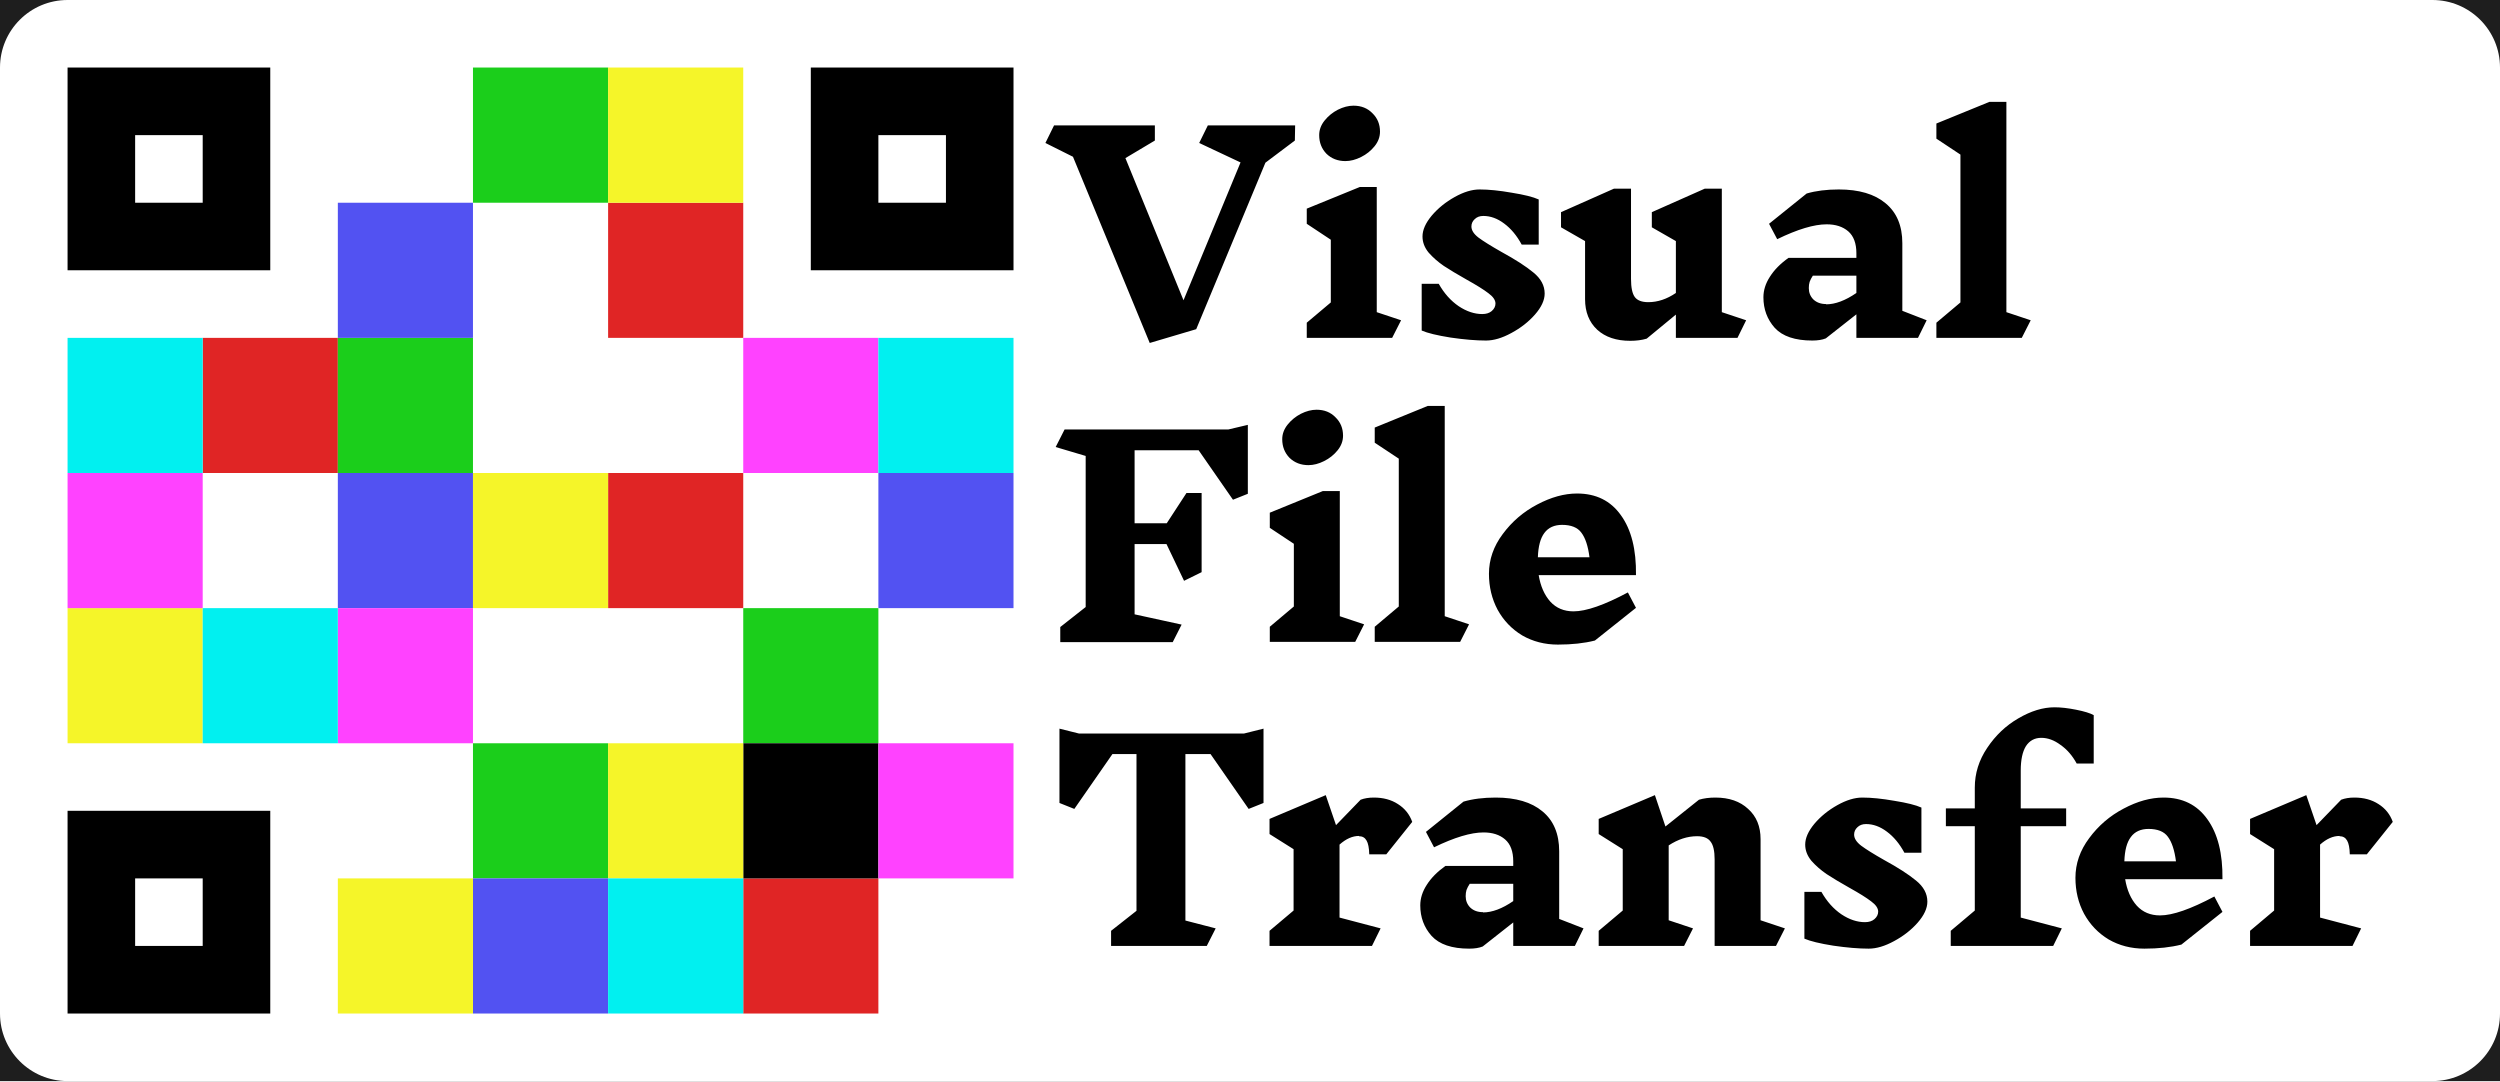
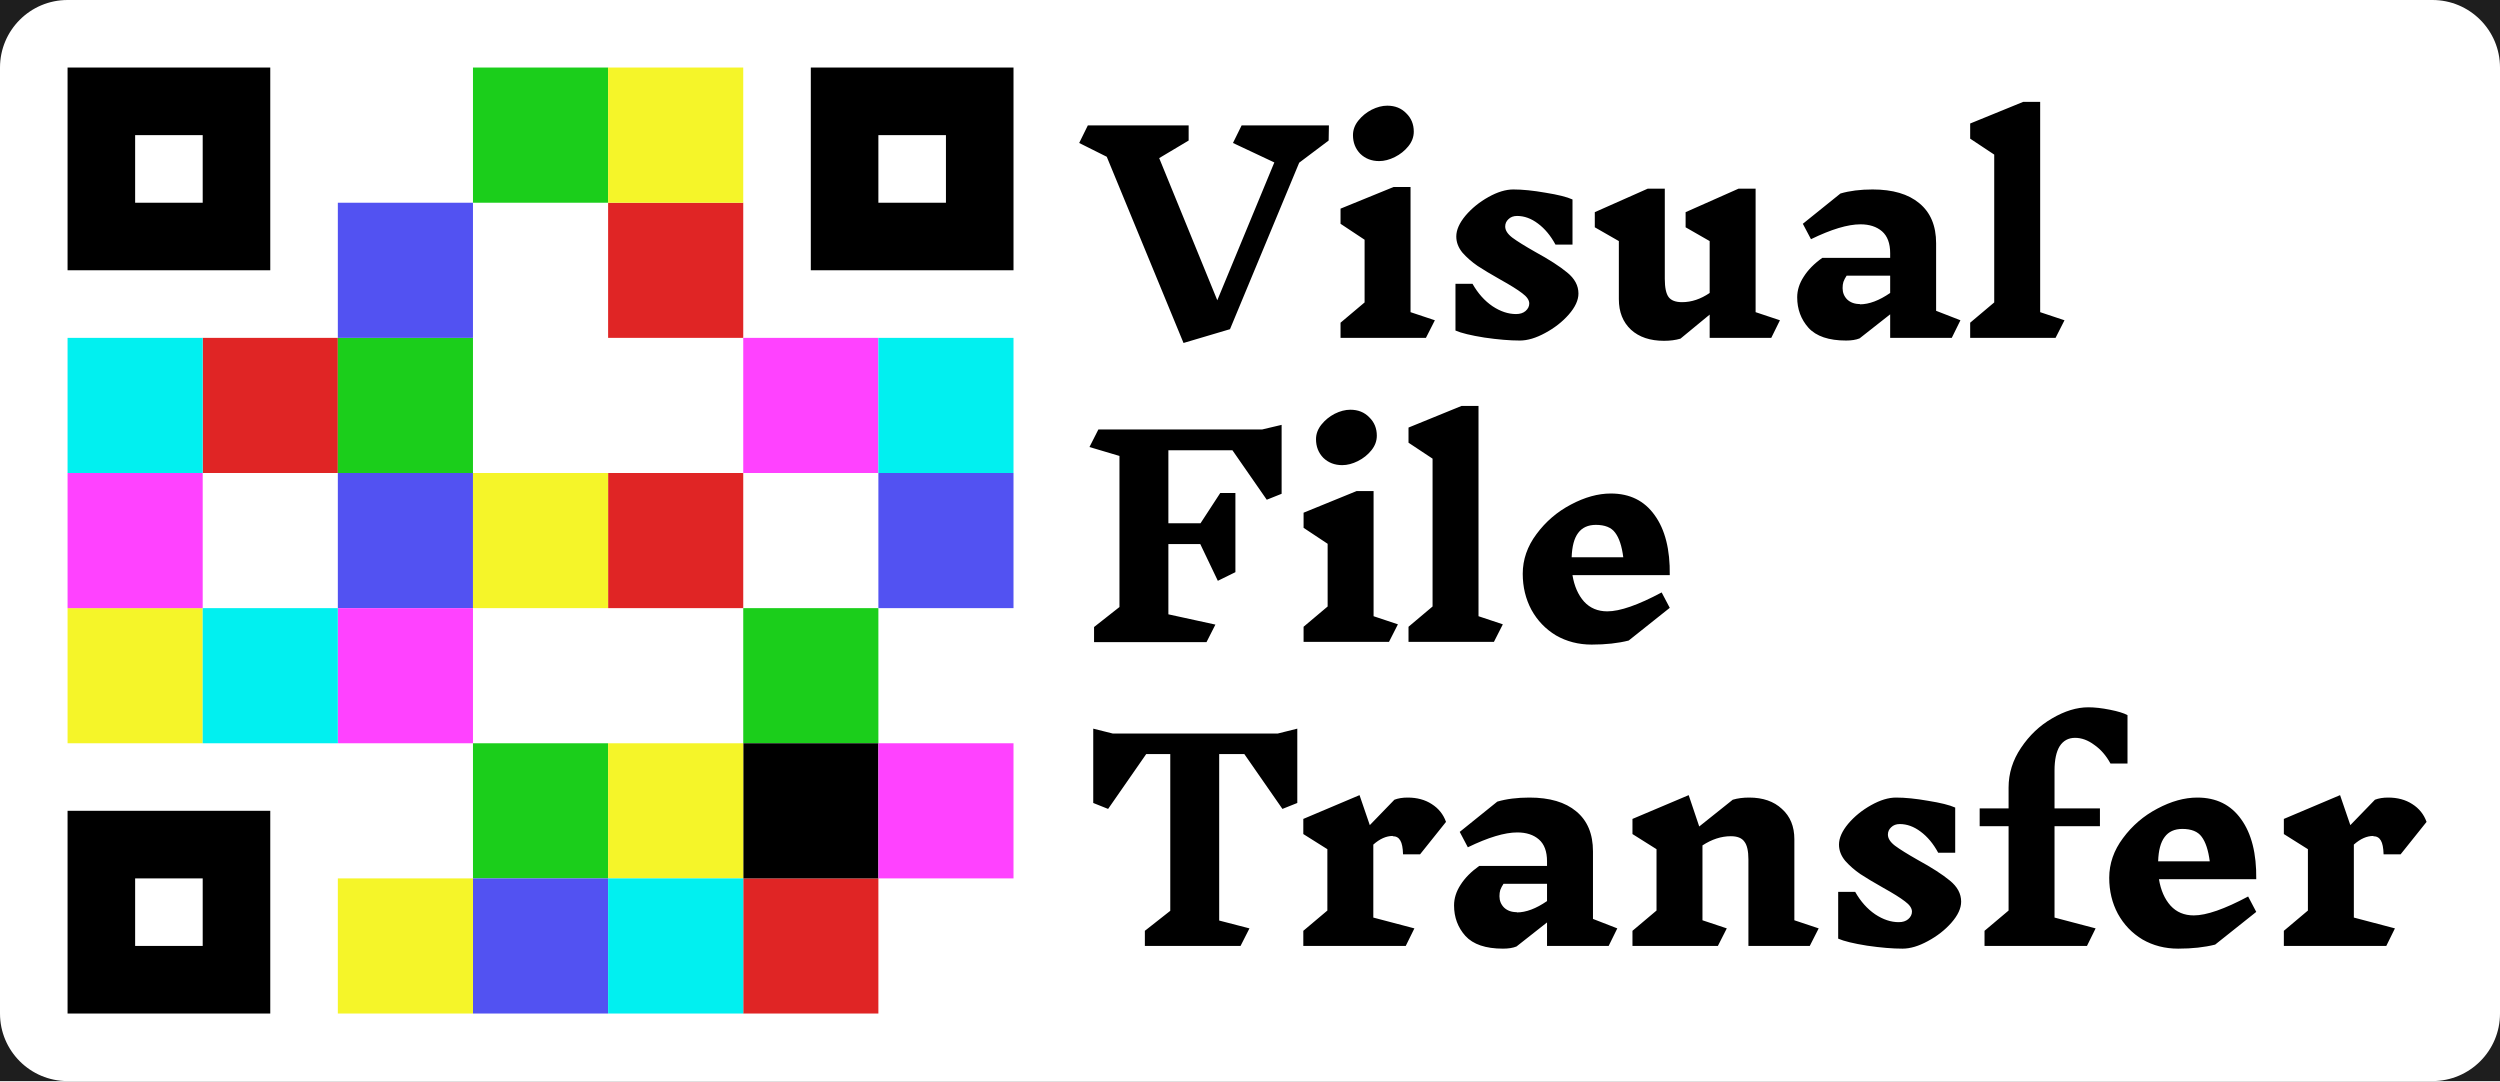
<svg xmlns="http://www.w3.org/2000/svg" width="74" height="32" viewBox="0 0 74 32" fill="none">
  <rect width="74" height="32" fill="#1E1E1E" />
  <g clip-path="url(#clip0_0_1)">
    <rect width="74" height="32" rx="2" fill="white" />
    <path fill-rule="evenodd" clip-rule="evenodd" d="M2 2L8 2V8H2V2ZM6 4H4V6H6V4Z" fill="black" />
    <path fill-rule="evenodd" clip-rule="evenodd" d="M24 2L30 2V8H24V2ZM28 4H26V6H28V4Z" fill="black" />
    <path fill-rule="evenodd" clip-rule="evenodd" d="M2 24L8 24V30H2V24ZM6 26H4V28H6V26Z" fill="black" />
    <rect x="6" y="10" width="4" height="4" fill="#E02525" />
    <rect x="18" y="6" width="4" height="4" fill="#E02525" />
    <rect x="18" y="14" width="4" height="4" fill="#E02525" />
    <rect x="22" y="26" width="4" height="4" fill="#E02525" />
    <rect x="14" y="2" width="4" height="4" fill="#1BCE1B" />
    <rect x="22" y="18" width="4" height="4" fill="#1BCE1B" />
    <rect x="14" y="22" width="4" height="4" fill="#1BCE1B" />
    <rect x="10" y="10" width="4" height="4" fill="#1BCE1B" />
    <rect x="10" y="6" width="4" height="4" fill="#5252F2" />
    <rect x="10" y="14" width="4" height="4" fill="#5252F2" />
    <rect x="14" y="26" width="4" height="4" fill="#5252F2" />
    <rect x="26" y="14" width="4" height="4" fill="#5252F2" />
    <rect x="14" y="14" width="4" height="4" fill="#F5F529" />
    <rect x="2" y="18" width="4" height="4" fill="#F5F529" />
    <rect x="18" y="2" width="4" height="4" fill="#F5F529" />
    <rect x="22" y="22" width="4" height="4" fill="black" />
    <rect x="10" y="26" width="4" height="4" fill="#F5F529" />
    <rect x="18" y="22" width="4" height="4" fill="#F5F529" />
    <rect x="2" y="14" width="4" height="4" fill="#FF42FF" />
    <rect x="10" y="18" width="4" height="4" fill="#FF42FF" />
    <rect x="26" y="22" width="4" height="4" fill="#FF42FF" />
    <rect x="22" y="10" width="4" height="4" fill="#FF42FF" />
    <rect x="6" y="18" width="4" height="4" fill="#01F0F0" />
    <rect x="2" y="10" width="4" height="4" fill="#01F0F0" />
    <rect x="18" y="26" width="4" height="4" fill="#01F0F0" />
    <rect x="26" y="10" width="4" height="4" fill="#01F0F0" />
-     <path d="M37.4 23.768L36.96 23.944L35.832 22.32H35.088V27.248L35.984 27.48L35.72 28H32.888V27.552L33.64 26.96V22.32H32.928L31.8 23.944L31.36 23.768V21.568L31.936 21.712H36.824L37.4 21.568V23.768ZM40.226 24.744C40.034 24.744 39.842 24.829 39.65 25V27.16L40.866 27.48L40.61 28H37.578V27.552L38.29 26.952V25.136L37.578 24.688V24.24L39.242 23.536L39.546 24.424L40.274 23.672C40.386 23.629 40.517 23.608 40.666 23.608C40.944 23.608 41.181 23.672 41.378 23.8C41.581 23.928 41.722 24.104 41.802 24.328L41.034 25.288H40.53C40.525 25.096 40.498 24.96 40.45 24.88C40.402 24.795 40.328 24.752 40.226 24.752V24.744ZM46.616 28H44.792V27.304L43.888 28.016C43.782 28.059 43.648 28.08 43.488 28.08C42.976 28.08 42.606 27.955 42.376 27.704C42.152 27.453 42.04 27.152 42.04 26.8C42.04 26.592 42.104 26.389 42.232 26.192C42.36 25.989 42.544 25.803 42.784 25.632H44.792V25.496C44.792 25.203 44.712 24.987 44.552 24.848C44.392 24.709 44.179 24.64 43.912 24.64C43.539 24.64 43.051 24.787 42.448 25.08L42.208 24.624L43.32 23.728C43.592 23.648 43.91 23.608 44.272 23.608C44.87 23.608 45.331 23.744 45.656 24.016C45.987 24.288 46.152 24.683 46.152 25.2V27.2L46.872 27.48L46.616 28ZM43.896 27.008C44.168 27.008 44.467 26.896 44.792 26.672V26.16H43.504C43.462 26.224 43.43 26.285 43.408 26.344C43.392 26.397 43.384 26.459 43.384 26.528C43.384 26.661 43.43 26.773 43.52 26.864C43.616 26.955 43.742 27 43.896 27V27.008ZM52.569 28H50.753V25.44C50.753 25.189 50.713 25.013 50.633 24.912C50.558 24.805 50.425 24.752 50.233 24.752C49.95 24.752 49.67 24.843 49.393 25.024V27.24L50.113 27.48L49.849 28H47.321V27.552L48.033 26.952V25.136L47.321 24.688V24.24L48.985 23.536L49.297 24.464L50.289 23.672C50.433 23.629 50.595 23.608 50.777 23.608C51.182 23.608 51.505 23.72 51.745 23.944C51.99 24.163 52.113 24.461 52.113 24.84V27.24L52.833 27.48L52.569 28ZM55.594 26.984C55.594 26.883 55.524 26.781 55.386 26.68C55.247 26.573 55.034 26.44 54.746 26.28C54.463 26.12 54.236 25.984 54.066 25.872C53.895 25.755 53.746 25.624 53.618 25.48C53.495 25.331 53.434 25.171 53.434 25C53.434 24.808 53.524 24.603 53.706 24.384C53.892 24.165 54.119 23.981 54.386 23.832C54.652 23.683 54.898 23.608 55.122 23.608C55.394 23.608 55.711 23.64 56.074 23.704C56.442 23.763 56.708 23.829 56.874 23.904V25.24H56.37C56.226 24.973 56.052 24.765 55.85 24.616C55.652 24.467 55.447 24.392 55.234 24.392C55.127 24.392 55.042 24.424 54.978 24.488C54.914 24.547 54.882 24.619 54.882 24.704C54.882 24.816 54.951 24.925 55.09 25.032C55.234 25.139 55.46 25.28 55.77 25.456C56.18 25.68 56.495 25.883 56.714 26.064C56.938 26.245 57.05 26.453 57.05 26.688C57.05 26.885 56.954 27.093 56.762 27.312C56.575 27.525 56.343 27.707 56.066 27.856C55.794 28.005 55.543 28.08 55.314 28.08C55.02 28.08 54.671 28.051 54.266 27.992C53.866 27.928 53.58 27.859 53.41 27.784V26.4H53.914C54.074 26.683 54.271 26.904 54.506 27.064C54.74 27.219 54.972 27.296 55.202 27.296C55.319 27.296 55.412 27.267 55.482 27.208C55.556 27.144 55.594 27.069 55.594 26.984ZM60.814 20.936C61.001 20.936 61.214 20.96 61.454 21.008C61.694 21.056 61.868 21.109 61.974 21.168V22.6H61.47C61.342 22.365 61.182 22.181 60.99 22.048C60.804 21.909 60.614 21.84 60.422 21.84C60.225 21.84 60.073 21.923 59.966 22.088C59.865 22.253 59.814 22.493 59.814 22.808V23.928H61.158V24.456H59.814V27.16L61.03 27.48L60.774 28H57.742V27.552L58.454 26.952V24.456H57.598V23.928H58.454V23.312C58.454 22.891 58.577 22.499 58.822 22.136C59.068 21.768 59.374 21.477 59.742 21.264C60.116 21.045 60.473 20.936 60.814 20.936ZM64.041 23.608C64.601 23.608 65.033 23.821 65.337 24.248C65.646 24.675 65.795 25.267 65.785 26.024H62.905C62.958 26.349 63.073 26.611 63.249 26.808C63.425 27 63.654 27.096 63.937 27.096C64.31 27.096 64.846 26.909 65.545 26.536L65.785 26.992L64.569 27.96C64.254 28.04 63.889 28.08 63.473 28.08C63.083 28.08 62.731 27.989 62.417 27.808C62.107 27.621 61.865 27.368 61.689 27.048C61.518 26.728 61.433 26.373 61.433 25.984C61.433 25.563 61.569 25.171 61.841 24.808C62.113 24.44 62.451 24.149 62.857 23.936C63.267 23.717 63.662 23.608 64.041 23.608ZM63.601 24.536C63.366 24.536 63.19 24.616 63.073 24.776C62.955 24.931 62.891 25.171 62.881 25.496H64.409C64.366 25.165 64.286 24.923 64.169 24.768C64.057 24.613 63.865 24.536 63.593 24.536H63.601ZM69.25 24.744C69.058 24.744 68.866 24.829 68.674 25V27.16L69.89 27.48L69.634 28H66.602V27.552L67.314 26.952V25.136L66.602 24.688V24.24L68.266 23.536L68.57 24.424L69.298 23.672C69.41 23.629 69.54 23.608 69.69 23.608C69.967 23.608 70.204 23.672 70.402 23.8C70.605 23.928 70.746 24.104 70.826 24.328L70.058 25.288H69.554C69.549 25.096 69.522 24.96 69.474 24.88C69.426 24.795 69.351 24.752 69.25 24.752V24.744Z" fill="black" />
-     <path d="M36.936 14.616L36.496 14.792L35.48 13.328H33.584V15.488H34.536L35.12 14.592H35.568V16.936L35.048 17.192L34.528 16.104H33.584V18.184L34.976 18.488L34.712 19.008H31.384V18.56L32.136 17.968V13.496L31.248 13.232L31.512 12.712H36.36L36.936 12.576V14.616ZM40.114 19H37.586V18.552L38.298 17.952V16.096L37.586 15.624V15.176L39.154 14.536H39.658V18.24L40.378 18.48L40.114 19ZM38.97 12.128C39.2 12.128 39.386 12.203 39.53 12.352C39.679 12.496 39.754 12.677 39.754 12.896C39.754 13.051 39.701 13.195 39.594 13.328C39.487 13.461 39.354 13.568 39.194 13.648C39.034 13.728 38.88 13.768 38.73 13.768C38.506 13.768 38.319 13.696 38.17 13.552C38.026 13.403 37.954 13.219 37.954 13C37.954 12.845 38.008 12.701 38.114 12.568C38.221 12.435 38.352 12.328 38.506 12.248C38.666 12.168 38.821 12.128 38.97 12.128ZM43.22 19H40.692V18.552L41.404 17.952V13.576L40.692 13.104V12.656L42.26 12.016H42.764V18.24L43.484 18.48L43.22 19ZM46.681 14.608C47.241 14.608 47.673 14.821 47.977 15.248C48.287 15.675 48.436 16.267 48.425 17.024H45.545C45.599 17.349 45.713 17.611 45.889 17.808C46.065 18 46.295 18.096 46.577 18.096C46.951 18.096 47.487 17.909 48.185 17.536L48.425 17.992L47.209 18.96C46.895 19.04 46.529 19.08 46.113 19.08C45.724 19.08 45.372 18.989 45.057 18.808C44.748 18.621 44.505 18.368 44.329 18.048C44.159 17.728 44.073 17.373 44.073 16.984C44.073 16.563 44.209 16.171 44.481 15.808C44.753 15.44 45.092 15.149 45.497 14.936C45.908 14.717 46.303 14.608 46.681 14.608ZM46.241 15.536C46.007 15.536 45.831 15.616 45.713 15.776C45.596 15.931 45.532 16.171 45.521 16.496H47.049C47.007 16.165 46.927 15.923 46.809 15.768C46.697 15.613 46.505 15.536 46.233 15.536H46.241Z" fill="black" />
-     <path d="M37.456 4.816L35.408 9.744L34.032 10.152L31.76 4.64L30.944 4.232L31.2 3.712H34.184V4.16L33.312 4.68L35.032 8.888L36.72 4.808L35.496 4.232L35.752 3.712H38.336L38.328 4.16L37.456 4.816ZM41.208 10H38.68V9.552L39.392 8.952V7.096L38.68 6.624V6.176L40.248 5.536H40.752V9.24L41.472 9.48L41.208 10ZM40.064 3.128C40.293 3.128 40.48 3.203 40.624 3.352C40.773 3.496 40.848 3.677 40.848 3.896C40.848 4.051 40.795 4.195 40.688 4.328C40.581 4.461 40.448 4.568 40.288 4.648C40.128 4.728 39.973 4.768 39.824 4.768C39.6 4.768 39.413 4.696 39.264 4.552C39.12 4.403 39.048 4.219 39.048 4C39.048 3.845 39.101 3.701 39.208 3.568C39.315 3.435 39.445 3.328 39.6 3.248C39.76 3.168 39.915 3.128 40.064 3.128ZM44.266 8.984C44.266 8.883 44.196 8.781 44.058 8.68C43.919 8.573 43.706 8.44 43.418 8.28C43.135 8.12 42.908 7.984 42.738 7.872C42.567 7.755 42.418 7.624 42.29 7.48C42.167 7.331 42.106 7.171 42.106 7C42.106 6.808 42.196 6.603 42.378 6.384C42.564 6.165 42.791 5.981 43.058 5.832C43.324 5.683 43.57 5.608 43.794 5.608C44.066 5.608 44.383 5.64 44.746 5.704C45.114 5.763 45.38 5.829 45.546 5.904V7.24H45.042C44.898 6.973 44.724 6.765 44.522 6.616C44.324 6.467 44.119 6.392 43.906 6.392C43.799 6.392 43.714 6.424 43.65 6.488C43.586 6.547 43.554 6.619 43.554 6.704C43.554 6.816 43.623 6.925 43.762 7.032C43.906 7.139 44.132 7.28 44.442 7.456C44.852 7.68 45.167 7.883 45.386 8.064C45.61 8.245 45.722 8.453 45.722 8.688C45.722 8.885 45.626 9.093 45.434 9.312C45.247 9.525 45.015 9.707 44.738 9.856C44.466 10.005 44.215 10.08 43.986 10.08C43.692 10.08 43.343 10.051 42.938 9.992C42.538 9.928 42.252 9.859 42.082 9.784V8.4H42.586C42.746 8.683 42.943 8.904 43.178 9.064C43.412 9.219 43.644 9.296 43.874 9.296C43.991 9.296 44.084 9.267 44.154 9.208C44.228 9.144 44.266 9.069 44.266 8.984ZM51.43 10H49.606V9.312L48.742 10.024C48.598 10.067 48.436 10.088 48.254 10.088C47.844 10.088 47.518 9.979 47.278 9.76C47.038 9.536 46.918 9.235 46.918 8.856V7.136L46.206 6.728V6.28L47.774 5.584H48.278V8.256C48.278 8.512 48.316 8.691 48.39 8.792C48.465 8.893 48.598 8.944 48.79 8.944C49.068 8.944 49.34 8.853 49.606 8.672V7.136L48.894 6.728V6.28L50.462 5.584H50.966V9.24L51.686 9.48L51.43 10ZM56.773 10H54.949V9.304L54.044 10.016C53.938 10.059 53.804 10.08 53.645 10.08C53.133 10.08 52.762 9.955 52.532 9.704C52.309 9.453 52.197 9.152 52.197 8.8C52.197 8.592 52.261 8.389 52.389 8.192C52.517 7.989 52.7 7.803 52.941 7.632H54.949V7.496C54.949 7.203 54.868 6.987 54.709 6.848C54.548 6.709 54.335 6.64 54.069 6.64C53.695 6.64 53.207 6.787 52.605 7.08L52.364 6.624L53.477 5.728C53.748 5.648 54.066 5.608 54.428 5.608C55.026 5.608 55.487 5.744 55.812 6.016C56.143 6.288 56.309 6.683 56.309 7.2V9.2L57.029 9.48L56.773 10ZM54.053 9.008C54.325 9.008 54.623 8.896 54.949 8.672V8.16H53.66C53.618 8.224 53.586 8.285 53.565 8.344C53.548 8.397 53.541 8.459 53.541 8.528C53.541 8.661 53.586 8.773 53.676 8.864C53.773 8.955 53.898 9 54.053 9V9.008ZM59.845 10H57.317V9.552L58.029 8.952V4.576L57.317 4.104V3.656L58.885 3.016H59.389V9.24L60.109 9.48L59.845 10Z" fill="black" />
+     <path d="M38.4 23.768L37.96 23.944L36.832 22.32H36.088V27.248L36.984 27.48L36.72 28H33.888V27.552L34.64 26.96V22.32H33.928L32.8 23.944L32.36 23.768V21.568L32.936 21.712H37.824L38.4 21.568V23.768ZM41.226 24.744C41.034 24.744 40.842 24.829 40.65 25V27.16L41.866 27.48L41.61 28H38.578V27.552L39.29 26.952V25.136L38.578 24.688V24.24L40.242 23.536L40.546 24.424L41.274 23.672C41.386 23.629 41.517 23.608 41.666 23.608C41.944 23.608 42.181 23.672 42.378 23.8C42.581 23.928 42.722 24.104 42.802 24.328L42.034 25.288H41.53C41.525 25.096 41.498 24.96 41.45 24.88C41.402 24.795 41.328 24.752 41.226 24.752V24.744ZM47.616 28H45.792V27.304L44.888 28.016C44.782 28.059 44.648 28.08 44.488 28.08C43.976 28.08 43.606 27.955 43.376 27.704C43.152 27.453 43.04 27.152 43.04 26.8C43.04 26.592 43.104 26.389 43.232 26.192C43.36 25.989 43.544 25.803 43.784 25.632H45.792V25.496C45.792 25.203 45.712 24.987 45.552 24.848C45.392 24.709 45.179 24.64 44.912 24.64C44.539 24.64 44.051 24.787 43.448 25.08L43.208 24.624L44.32 23.728C44.592 23.648 44.91 23.608 45.272 23.608C45.87 23.608 46.331 23.744 46.656 24.016C46.987 24.288 47.152 24.683 47.152 25.2V27.2L47.872 27.48L47.616 28ZM44.896 27.008C45.168 27.008 45.467 26.896 45.792 26.672V26.16H44.504C44.462 26.224 44.43 26.285 44.408 26.344C44.392 26.397 44.384 26.459 44.384 26.528C44.384 26.661 44.43 26.773 44.52 26.864C44.616 26.955 44.742 27 44.896 27V27.008ZM53.569 28H51.753V25.44C51.753 25.189 51.713 25.013 51.633 24.912C51.558 24.805 51.425 24.752 51.233 24.752C50.95 24.752 50.67 24.843 50.393 25.024V27.24L51.113 27.48L50.849 28H48.321V27.552L49.033 26.952V25.136L48.321 24.688V24.24L49.985 23.536L50.297 24.464L51.289 23.672C51.433 23.629 51.595 23.608 51.777 23.608C52.182 23.608 52.505 23.72 52.745 23.944C52.99 24.163 53.113 24.461 53.113 24.84V27.24L53.833 27.48L53.569 28ZM56.594 26.984C56.594 26.883 56.524 26.781 56.386 26.68C56.247 26.573 56.034 26.44 55.746 26.28C55.463 26.12 55.236 25.984 55.066 25.872C54.895 25.755 54.746 25.624 54.618 25.48C54.495 25.331 54.434 25.171 54.434 25C54.434 24.808 54.524 24.603 54.706 24.384C54.892 24.165 55.119 23.981 55.386 23.832C55.652 23.683 55.898 23.608 56.122 23.608C56.394 23.608 56.711 23.64 57.074 23.704C57.442 23.763 57.708 23.829 57.874 23.904V25.24H57.37C57.226 24.973 57.052 24.765 56.85 24.616C56.652 24.467 56.447 24.392 56.234 24.392C56.127 24.392 56.042 24.424 55.978 24.488C55.914 24.547 55.882 24.619 55.882 24.704C55.882 24.816 55.951 24.925 56.09 25.032C56.234 25.139 56.46 25.28 56.77 25.456C57.18 25.68 57.495 25.883 57.714 26.064C57.938 26.245 58.05 26.453 58.05 26.688C58.05 26.885 57.954 27.093 57.762 27.312C57.575 27.525 57.343 27.707 57.066 27.856C56.794 28.005 56.543 28.08 56.314 28.08C56.02 28.08 55.671 28.051 55.266 27.992C54.866 27.928 54.58 27.859 54.41 27.784V26.4H54.914C55.074 26.683 55.271 26.904 55.506 27.064C55.74 27.219 55.972 27.296 56.202 27.296C56.319 27.296 56.412 27.267 56.482 27.208C56.556 27.144 56.594 27.069 56.594 26.984ZM61.814 20.936C62.001 20.936 62.214 20.96 62.454 21.008C62.694 21.056 62.868 21.109 62.974 21.168V22.6H62.47C62.342 22.365 62.182 22.181 61.99 22.048C61.804 21.909 61.614 21.84 61.422 21.84C61.225 21.84 61.073 21.923 60.966 22.088C60.865 22.253 60.814 22.493 60.814 22.808V23.928H62.158V24.456H60.814V27.16L62.03 27.48L61.774 28H58.742V27.552L59.454 26.952V24.456H58.598V23.928H59.454V23.312C59.454 22.891 59.577 22.499 59.822 22.136C60.068 21.768 60.374 21.477 60.742 21.264C61.116 21.045 61.473 20.936 61.814 20.936ZM65.041 23.608C65.601 23.608 66.033 23.821 66.337 24.248C66.646 24.675 66.795 25.267 66.785 26.024H63.905C63.958 26.349 64.073 26.611 64.249 26.808C64.425 27 64.654 27.096 64.937 27.096C65.31 27.096 65.846 26.909 66.545 26.536L66.785 26.992L65.569 27.96C65.254 28.04 64.889 28.08 64.473 28.08C64.083 28.08 63.731 27.989 63.417 27.808C63.107 27.621 62.865 27.368 62.689 27.048C62.518 26.728 62.433 26.373 62.433 25.984C62.433 25.563 62.569 25.171 62.841 24.808C63.113 24.44 63.451 24.149 63.857 23.936C64.267 23.717 64.662 23.608 65.041 23.608ZM64.601 24.536C64.366 24.536 64.19 24.616 64.073 24.776C63.955 24.931 63.891 25.171 63.881 25.496H65.409C65.366 25.165 65.286 24.923 65.169 24.768C65.057 24.613 64.865 24.536 64.593 24.536H64.601ZM70.25 24.744C70.058 24.744 69.866 24.829 69.674 25V27.16L70.89 27.48L70.634 28H67.602V27.552L68.314 26.952V25.136L67.602 24.688V24.24L69.266 23.536L69.57 24.424L70.298 23.672C70.41 23.629 70.54 23.608 70.69 23.608C70.967 23.608 71.204 23.672 71.402 23.8C71.605 23.928 71.746 24.104 71.826 24.328L71.058 25.288H70.554C70.549 25.096 70.522 24.96 70.474 24.88C70.426 24.795 70.351 24.752 70.25 24.752V24.744Z" fill="black" />
+     <path d="M37.936 14.616L37.496 14.792L36.48 13.328H34.584V15.488H35.536L36.12 14.592H36.568V16.936L36.048 17.192L35.528 16.104H34.584V18.184L35.976 18.488L35.712 19.008H32.384V18.56L33.136 17.968V13.496L32.248 13.232L32.512 12.712H37.36L37.936 12.576V14.616ZM41.114 19H38.586V18.552L39.298 17.952V16.096L38.586 15.624V15.176L40.154 14.536H40.658V18.24L41.378 18.48L41.114 19ZM39.97 12.128C40.2 12.128 40.386 12.203 40.53 12.352C40.679 12.496 40.754 12.677 40.754 12.896C40.754 13.051 40.701 13.195 40.594 13.328C40.487 13.461 40.354 13.568 40.194 13.648C40.034 13.728 39.88 13.768 39.73 13.768C39.506 13.768 39.319 13.696 39.17 13.552C39.026 13.403 38.954 13.219 38.954 13C38.954 12.845 39.008 12.701 39.114 12.568C39.221 12.435 39.352 12.328 39.506 12.248C39.666 12.168 39.821 12.128 39.97 12.128ZM44.22 19H41.692V18.552L42.404 17.952V13.576L41.692 13.104V12.656L43.26 12.016H43.764V18.24L44.484 18.48L44.22 19ZM47.681 14.608C48.241 14.608 48.673 14.821 48.977 15.248C49.287 15.675 49.436 16.267 49.425 17.024H46.545C46.599 17.349 46.713 17.611 46.889 17.808C47.065 18 47.295 18.096 47.577 18.096C47.951 18.096 48.487 17.909 49.185 17.536L49.425 17.992L48.209 18.96C47.895 19.04 47.529 19.08 47.113 19.08C46.724 19.08 46.372 18.989 46.057 18.808C45.748 18.621 45.505 18.368 45.329 18.048C45.159 17.728 45.073 17.373 45.073 16.984C45.073 16.563 45.209 16.171 45.481 15.808C45.753 15.44 46.092 15.149 46.497 14.936C46.908 14.717 47.303 14.608 47.681 14.608ZM47.241 15.536C47.007 15.536 46.831 15.616 46.713 15.776C46.596 15.931 46.532 16.171 46.521 16.496H48.049C48.007 16.165 47.927 15.923 47.809 15.768C47.697 15.613 47.505 15.536 47.233 15.536H47.241Z" fill="black" />
+     <path d="M38.456 4.816L36.408 9.744L35.032 10.152L32.76 4.64L31.944 4.232L32.2 3.712H35.184V4.16L34.312 4.68L36.032 8.888L37.72 4.808L36.496 4.232L36.752 3.712H39.336L39.328 4.16L38.456 4.816ZM42.208 10H39.68V9.552L40.392 8.952V7.096L39.68 6.624V6.176L41.248 5.536H41.752V9.24L42.472 9.48L42.208 10ZM41.064 3.128C41.293 3.128 41.48 3.203 41.624 3.352C41.773 3.496 41.848 3.677 41.848 3.896C41.848 4.051 41.795 4.195 41.688 4.328C41.581 4.461 41.448 4.568 41.288 4.648C41.128 4.728 40.973 4.768 40.824 4.768C40.6 4.768 40.413 4.696 40.264 4.552C40.12 4.403 40.048 4.219 40.048 4C40.048 3.845 40.101 3.701 40.208 3.568C40.315 3.435 40.445 3.328 40.6 3.248C40.76 3.168 40.915 3.128 41.064 3.128ZM45.266 8.984C45.266 8.883 45.196 8.781 45.058 8.68C44.919 8.573 44.706 8.44 44.418 8.28C44.135 8.12 43.908 7.984 43.738 7.872C43.567 7.755 43.418 7.624 43.29 7.48C43.167 7.331 43.106 7.171 43.106 7C43.106 6.808 43.196 6.603 43.378 6.384C43.564 6.165 43.791 5.981 44.058 5.832C44.324 5.683 44.57 5.608 44.794 5.608C45.066 5.608 45.383 5.64 45.746 5.704C46.114 5.763 46.38 5.829 46.546 5.904V7.24H46.042C45.898 6.973 45.724 6.765 45.522 6.616C45.324 6.467 45.119 6.392 44.906 6.392C44.799 6.392 44.714 6.424 44.65 6.488C44.586 6.547 44.554 6.619 44.554 6.704C44.554 6.816 44.623 6.925 44.762 7.032C44.906 7.139 45.132 7.28 45.442 7.456C45.852 7.68 46.167 7.883 46.386 8.064C46.61 8.245 46.722 8.453 46.722 8.688C46.722 8.885 46.626 9.093 46.434 9.312C46.247 9.525 46.015 9.707 45.738 9.856C45.466 10.005 45.215 10.08 44.986 10.08C44.692 10.08 44.343 10.051 43.938 9.992C43.538 9.928 43.252 9.859 43.082 9.784V8.4H43.586C43.746 8.683 43.943 8.904 44.178 9.064C44.412 9.219 44.644 9.296 44.874 9.296C44.991 9.296 45.084 9.267 45.154 9.208C45.228 9.144 45.266 9.069 45.266 8.984ZM52.43 10H50.606V9.312L49.742 10.024C49.598 10.067 49.436 10.088 49.254 10.088C48.844 10.088 48.518 9.979 48.278 9.76C48.038 9.536 47.918 9.235 47.918 8.856V7.136L47.206 6.728V6.28L48.774 5.584H49.278V8.256C49.278 8.512 49.316 8.691 49.39 8.792C49.465 8.893 49.598 8.944 49.79 8.944C50.068 8.944 50.34 8.853 50.606 8.672V7.136L49.894 6.728V6.28L51.462 5.584H51.966V9.24L52.686 9.48L52.43 10ZM57.773 10H55.949V9.304L55.044 10.016C54.938 10.059 54.804 10.08 54.645 10.08C54.133 10.08 53.762 9.955 53.532 9.704C53.309 9.453 53.197 9.152 53.197 8.8C53.197 8.592 53.261 8.389 53.389 8.192C53.517 7.989 53.7 7.803 53.941 7.632H55.949V7.496C55.949 7.203 55.868 6.987 55.709 6.848C55.548 6.709 55.335 6.64 55.069 6.64C54.695 6.64 54.207 6.787 53.605 7.08L53.364 6.624L54.477 5.728C54.748 5.648 55.066 5.608 55.428 5.608C56.026 5.608 56.487 5.744 56.812 6.016C57.143 6.288 57.309 6.683 57.309 7.2V9.2L58.029 9.48L57.773 10ZM55.053 9.008C55.325 9.008 55.623 8.896 55.949 8.672V8.16H54.66C54.618 8.224 54.586 8.285 54.565 8.344C54.548 8.397 54.541 8.459 54.541 8.528C54.541 8.661 54.586 8.773 54.676 8.864C54.773 8.955 54.898 9 55.053 9V9.008ZM60.845 10H58.317V9.552L59.029 8.952V4.576L58.317 4.104V3.656L59.885 3.016H60.389V9.24L61.109 9.48L60.845 10Z" fill="black" />
  </g>
  <defs>
    <clipPath id="clip0_0_1">
      <rect width="74" height="32" rx="2" fill="white" />
    </clipPath>
  </defs>
</svg>
